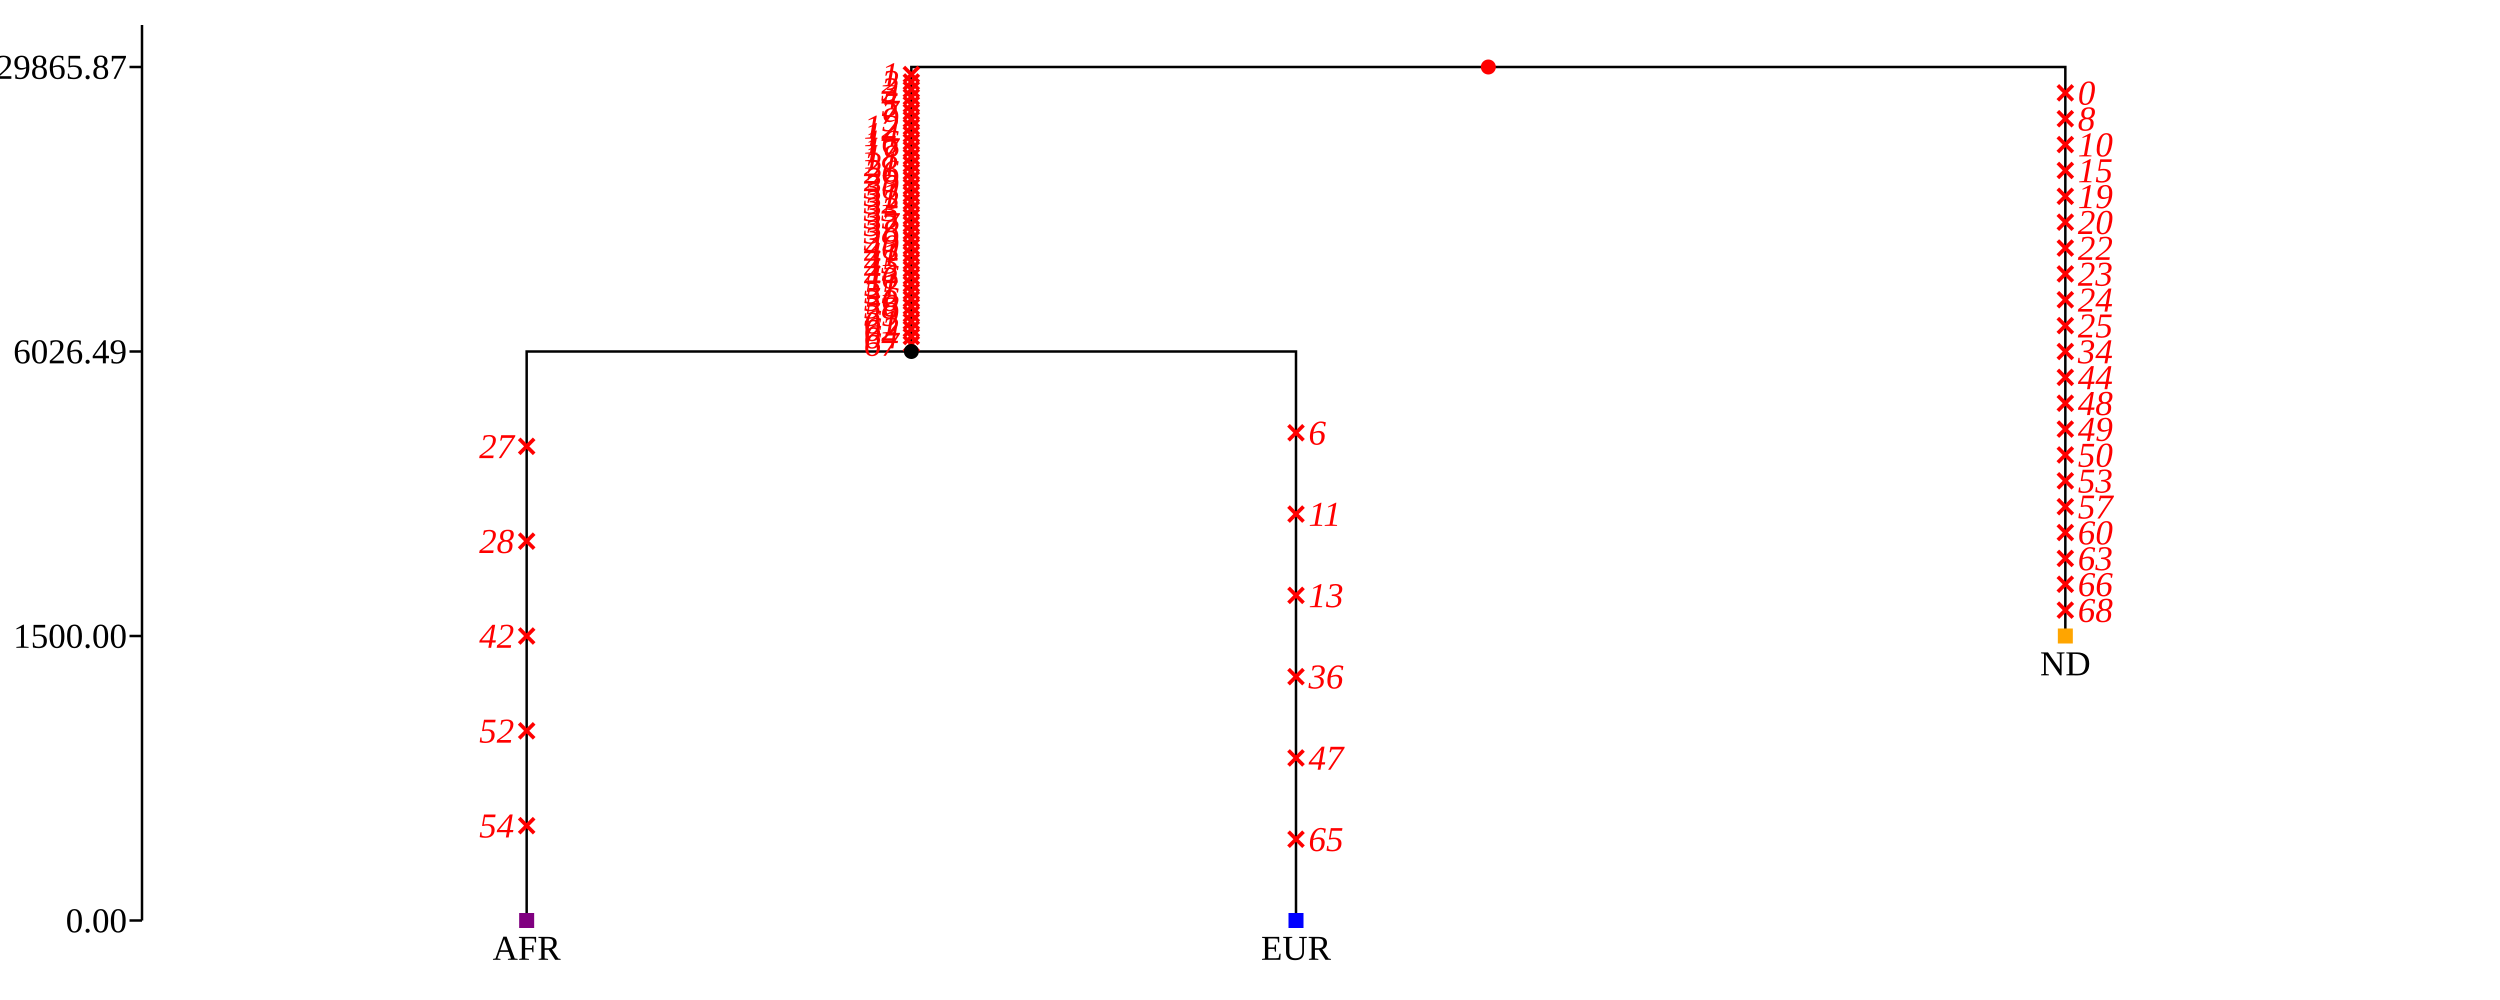
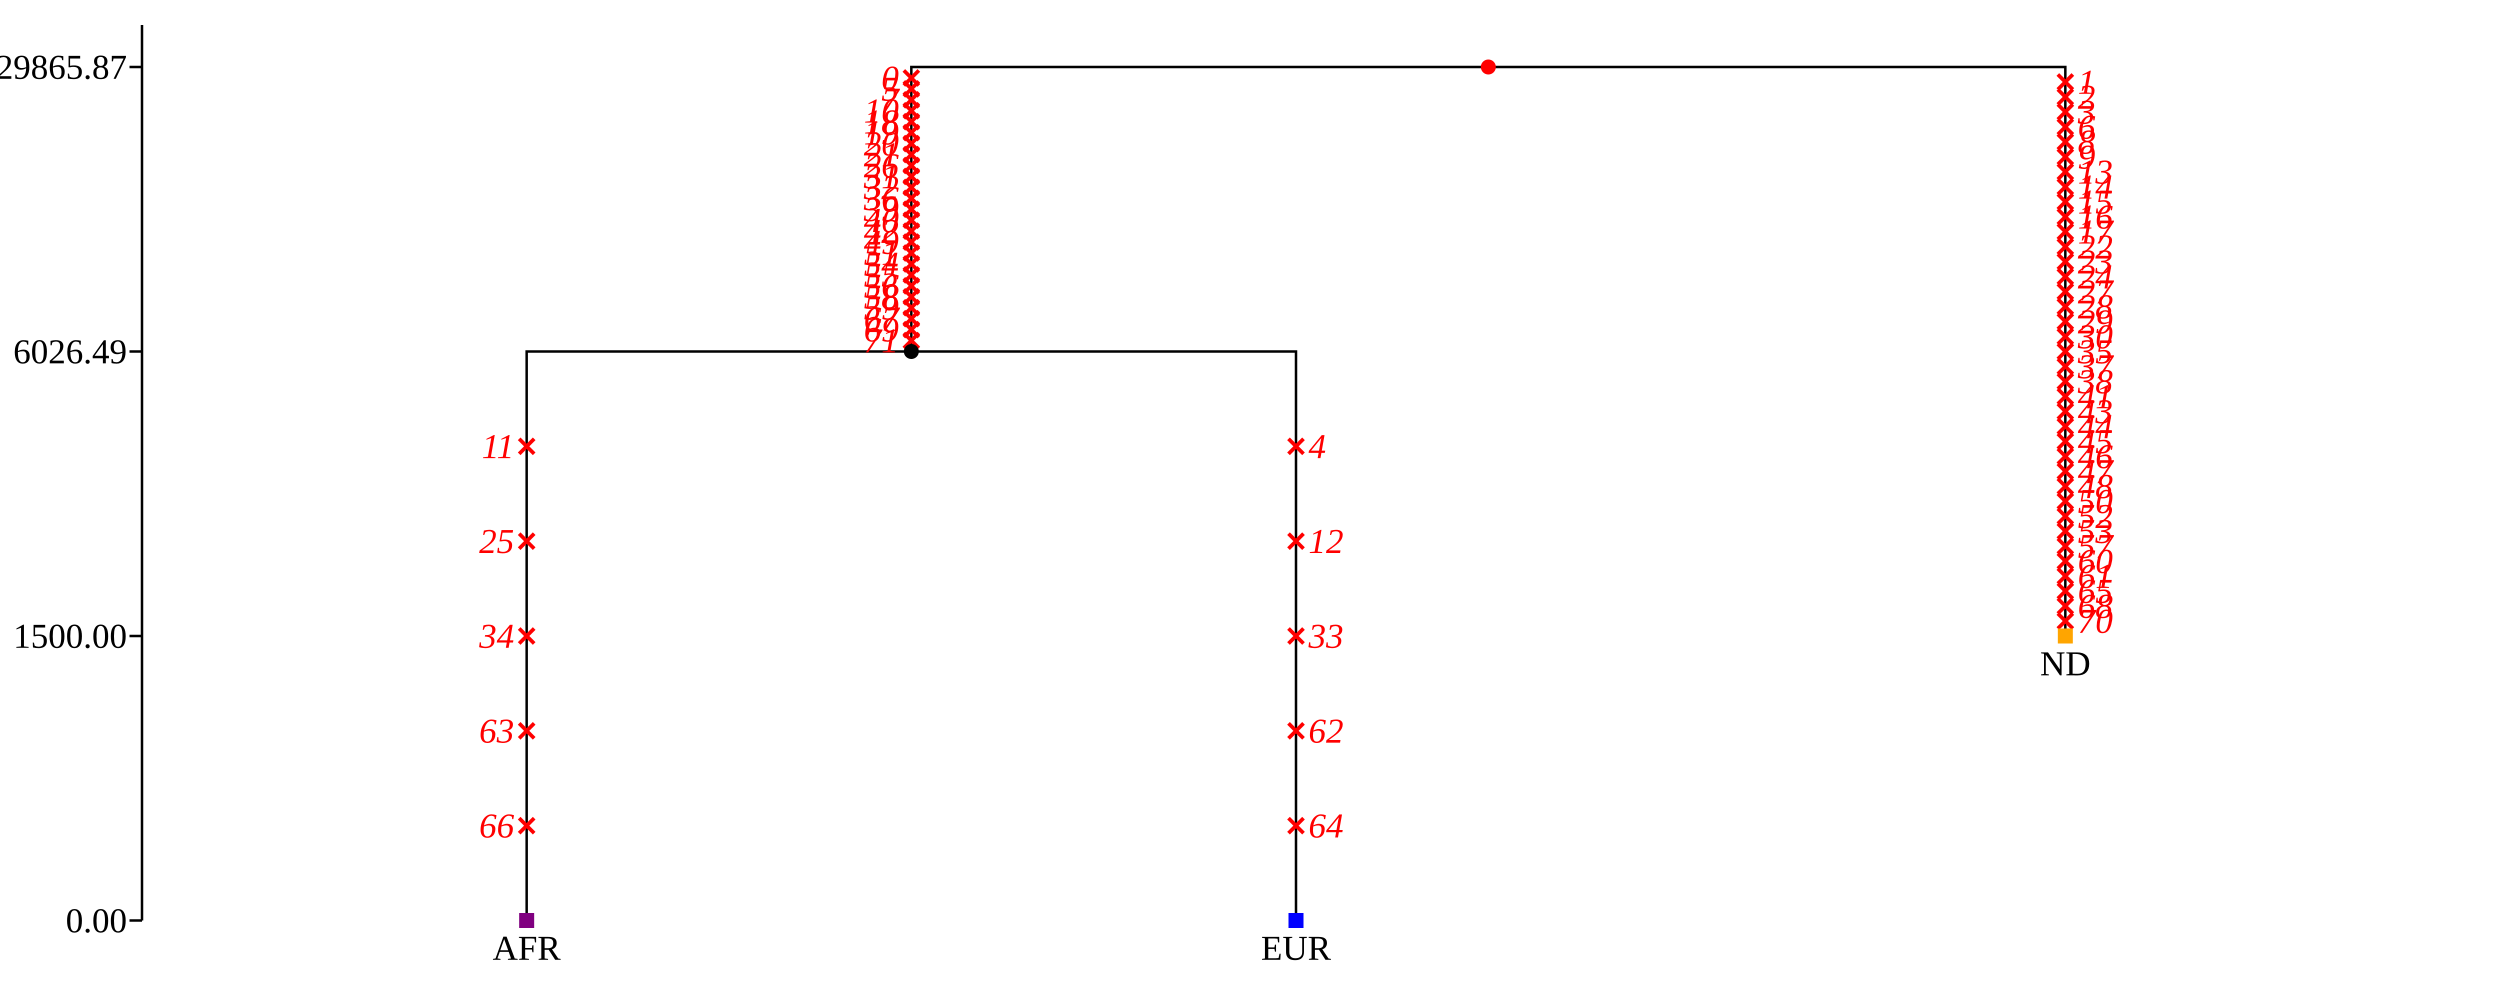
<svg xmlns="http://www.w3.org/2000/svg" baseProfile="full" height="400" version="1.1" width="1000">
  <defs>
    <style type="text/css">.background path {fill: #808080; fill-opacity: 0}.background path:nth-child(odd) {fill-opacity: .1}.axes {font-size: 14px}.x-axis .tick .lab {font-weight: bold; dominant-baseline: hanging}.axes, .tree {font-size: 14px; text-anchor: middle}.axes line, .edge {stroke: black; fill: none}.axes .ax-skip {stroke-dasharray: 4}.y-axis .grid {stroke: #FAFAFA}.node &gt; .sym {fill: black; stroke: none}.site &gt; .sym {stroke: black}.mut text {fill: red; font-style: italic}.mut.extra text {fill: hotpink}.mut line {fill: none; stroke: none}.mut .sym {fill: none; stroke: red}.mut.extra .sym {stroke: hotpink}.node .mut .sym {stroke-width: 1.5px}.tree text, .tree-sequence text {dominant-baseline: central}.plotbox .lab.lft {text-anchor: end}.plotbox .lab.rgt {text-anchor: start}.node.p0 &gt; .sym {fill: red} .node.p1 &gt; .sym {fill: green} .node.p2 &gt; .sym {fill: blue} .node.p3 &gt; .sym {fill: purple} .node.p4 &gt; .sym {fill: black} .node.p5 &gt; .sym {fill: orange}</style>
  </defs>
  <g class="tree t0">
    <g class="axes">
      <g class="y-axis">
        <g class="title" transform="translate(0 189.1)">
          <text class="lab" text-anchor="middle" transform="translate(11) rotate(-90)"> </text>
        </g>
        <line class="ax-line" x1="56.8" x2="56.8" y1="368.2" y2="10" />
        <g class="ticks">
          <g class="tick" transform="translate(56.8 26.8)">
            <line x1="0" x2="-5" y1="0" y2="0" />
            <g transform="translate(-6 0)">
              <text class="lab" text-anchor="end">29865.87</text>
            </g>
          </g>
          <g class="tick" transform="translate(56.8 254.4)">
            <line x1="0" x2="-5" y1="0" y2="0" />
            <g transform="translate(-6 0)">
              <text class="lab" text-anchor="end">1500.00</text>
            </g>
          </g>
          <g class="tick" transform="translate(56.8 140.6)">
            <line x1="0" x2="-5" y1="0" y2="0" />
            <g transform="translate(-6 0)">
              <text class="lab" text-anchor="end">6026.49</text>
            </g>
          </g>
          <g class="tick" transform="translate(56.8 368.2)">
            <line x1="0" x2="-5" y1="0" y2="0" />
            <g transform="translate(-6 0)">
              <text class="lab" text-anchor="end">0.00</text>
            </g>
          </g>
        </g>
      </g>
    </g>
    <g class="plotbox">
      <g class="c2 node n4 p0 root" transform="translate(595.333 26.8)">
-         <g class="a4 i2 leaf m0 m10 m15 m19 m20 m22 m23 m24 m25 m34 m44 m48 m49 m50 m53 m57 m60 m63 m66 m68 m8 node n2 p5 s0 s10 s15 s19 s20 s22 s23 s24 s25 s34 s44 s48 s49 s50 s53 s57 s60 s63 s66 s68 s8 sample" transform="translate(230.8 227.6)">
+         <g class="a4 i2 leaf m1 m13 m14 m15 m16 m17 m2 m22 m23 m24 m27 m28 m29 m3 m30 m35 m37 m38 m41 m43 m44 m45 m46 m47 m48 m50 m52 m53 m57 m6 m60 m61 m65 m68 m70 m8 m9 node n2 p5 s1 s13 s14 s15 s16 s17 s2 s22 s23 s24 s27 s28 s29 s3 s30 s35 s37 s38 s41 s43 s44 s45 s46 s47 s48 s50 s52 s53 s57 s6 s60 s61 s65 s68 s70 s8 s9 sample" transform="translate(230.8 227.6)">
          <path class="edge" d="M 0 0 V -227.6 H -230.8" />
-           <g class="mut m0 s0" transform="translate(0 -217.255)">
-             <line x1="0" x2="0" y1="0" y2="217.255" />
-             <path class="sym" d="M -3,-3 l 6,6 M -3,3 l 6,-6" />
-             <text class="lab rgt" transform="translate(5 0)">0</text>
-           </g>
-           <g class="mut m8 s8" transform="translate(0 -206.909)">
-             <line x1="0" x2="0" y1="0" y2="206.909" />
+           <g class="mut m1 s1" transform="translate(0 -221.611)">
+             <line x1="0" x2="0" y1="0" y2="221.611" />
+             <path class="sym" d="M -3,-3 l 6,6 M -3,3 l 6,-6" />
+             <text class="lab rgt" transform="translate(5 0)">1</text>
+           </g>
+           <g class="mut m2 s2" transform="translate(0 -215.621)">
+             <line x1="0" x2="0" y1="0" y2="215.621" />
+             <path class="sym" d="M -3,-3 l 6,6 M -3,3 l 6,-6" />
+             <text class="lab rgt" transform="translate(5 0)">2</text>
+           </g>
+           <g class="mut m3 s3" transform="translate(0 -209.632)">
+             <line x1="0" x2="0" y1="0" y2="209.632" />
+             <path class="sym" d="M -3,-3 l 6,6 M -3,3 l 6,-6" />
+             <text class="lab rgt" transform="translate(5 0)">3</text>
+           </g>
+           <g class="mut m6 s6" transform="translate(0 -203.642)">
+             <line x1="0" x2="0" y1="0" y2="203.642" />
+             <path class="sym" d="M -3,-3 l 6,6 M -3,3 l 6,-6" />
+             <text class="lab rgt" transform="translate(5 0)">6</text>
+           </g>
+           <g class="mut m8 s8" transform="translate(0 -197.653)">
+             <line x1="0" x2="0" y1="0" y2="197.653" />
            <path class="sym" d="M -3,-3 l 6,6 M -3,3 l 6,-6" />
            <text class="lab rgt" transform="translate(5 0)">8</text>
          </g>
-           <g class="mut m10 s10" transform="translate(0 -196.564)">
-             <line x1="0" x2="0" y1="0" y2="196.564" />
-             <path class="sym" d="M -3,-3 l 6,6 M -3,3 l 6,-6" />
-             <text class="lab rgt" transform="translate(5 0)">10</text>
-           </g>
-           <g class="mut m15 s15" transform="translate(0 -186.218)">
-             <line x1="0" x2="0" y1="0" y2="186.218" />
+           <g class="mut m9 s9" transform="translate(0 -191.663)">
+             <line x1="0" x2="0" y1="0" y2="191.663" />
+             <path class="sym" d="M -3,-3 l 6,6 M -3,3 l 6,-6" />
+             <text class="lab rgt" transform="translate(5 0)">9</text>
+           </g>
+           <g class="mut m13 s13" transform="translate(0 -185.674)">
+             <line x1="0" x2="0" y1="0" y2="185.674" />
+             <path class="sym" d="M -3,-3 l 6,6 M -3,3 l 6,-6" />
+             <text class="lab rgt" transform="translate(5 0)">13</text>
+           </g>
+           <g class="mut m14 s14" transform="translate(0 -179.684)">
+             <line x1="0" x2="0" y1="0" y2="179.684" />
+             <path class="sym" d="M -3,-3 l 6,6 M -3,3 l 6,-6" />
+             <text class="lab rgt" transform="translate(5 0)">14</text>
+           </g>
+           <g class="mut m15 s15" transform="translate(0 -173.695)">
+             <line x1="0" x2="0" y1="0" y2="173.695" />
            <path class="sym" d="M -3,-3 l 6,6 M -3,3 l 6,-6" />
            <text class="lab rgt" transform="translate(5 0)">15</text>
          </g>
-           <g class="mut m19 s19" transform="translate(0 -175.873)">
-             <line x1="0" x2="0" y1="0" y2="175.873" />
-             <path class="sym" d="M -3,-3 l 6,6 M -3,3 l 6,-6" />
-             <text class="lab rgt" transform="translate(5 0)">19</text>
-           </g>
-           <g class="mut m20 s20" transform="translate(0 -165.527)">
-             <line x1="0" x2="0" y1="0" y2="165.527" />
-             <path class="sym" d="M -3,-3 l 6,6 M -3,3 l 6,-6" />
-             <text class="lab rgt" transform="translate(5 0)">20</text>
-           </g>
-           <g class="mut m22 s22" transform="translate(0 -155.182)">
-             <line x1="0" x2="0" y1="0" y2="155.182" />
+           <g class="mut m16 s16" transform="translate(0 -167.705)">
+             <line x1="0" x2="0" y1="0" y2="167.705" />
+             <path class="sym" d="M -3,-3 l 6,6 M -3,3 l 6,-6" />
+             <text class="lab rgt" transform="translate(5 0)">16</text>
+           </g>
+           <g class="mut m17 s17" transform="translate(0 -161.716)">
+             <line x1="0" x2="0" y1="0" y2="161.716" />
+             <path class="sym" d="M -3,-3 l 6,6 M -3,3 l 6,-6" />
+             <text class="lab rgt" transform="translate(5 0)">17</text>
+           </g>
+           <g class="mut m22 s22" transform="translate(0 -155.726)">
+             <line x1="0" x2="0" y1="0" y2="155.726" />
            <path class="sym" d="M -3,-3 l 6,6 M -3,3 l 6,-6" />
            <text class="lab rgt" transform="translate(5 0)">22</text>
          </g>
-           <g class="mut m23 s23" transform="translate(0 -144.836)">
-             <line x1="0" x2="0" y1="0" y2="144.836" />
+           <g class="mut m23 s23" transform="translate(0 -149.737)">
+             <line x1="0" x2="0" y1="0" y2="149.737" />
            <path class="sym" d="M -3,-3 l 6,6 M -3,3 l 6,-6" />
            <text class="lab rgt" transform="translate(5 0)">23</text>
          </g>
-           <g class="mut m24 s24" transform="translate(0 -134.491)">
-             <line x1="0" x2="0" y1="0" y2="134.491" />
+           <g class="mut m24 s24" transform="translate(0 -143.747)">
+             <line x1="0" x2="0" y1="0" y2="143.747" />
            <path class="sym" d="M -3,-3 l 6,6 M -3,3 l 6,-6" />
            <text class="lab rgt" transform="translate(5 0)">24</text>
          </g>
-           <g class="mut m25 s25" transform="translate(0 -124.145)">
-             <line x1="0" x2="0" y1="0" y2="124.145" />
-             <path class="sym" d="M -3,-3 l 6,6 M -3,3 l 6,-6" />
-             <text class="lab rgt" transform="translate(5 0)">25</text>
-           </g>
-           <g class="mut m34 s34" transform="translate(0 -113.8)">
+           <g class="mut m27 s27" transform="translate(0 -137.758)">
+             <line x1="0" x2="0" y1="0" y2="137.758" />
+             <path class="sym" d="M -3,-3 l 6,6 M -3,3 l 6,-6" />
+             <text class="lab rgt" transform="translate(5 0)">27</text>
+           </g>
+           <g class="mut m28 s28" transform="translate(0 -131.768)">
+             <line x1="0" x2="0" y1="0" y2="131.768" />
+             <path class="sym" d="M -3,-3 l 6,6 M -3,3 l 6,-6" />
+             <text class="lab rgt" transform="translate(5 0)">28</text>
+           </g>
+           <g class="mut m29 s29" transform="translate(0 -125.779)">
+             <line x1="0" x2="0" y1="0" y2="125.779" />
+             <path class="sym" d="M -3,-3 l 6,6 M -3,3 l 6,-6" />
+             <text class="lab rgt" transform="translate(5 0)">29</text>
+           </g>
+           <g class="mut m30 s30" transform="translate(0 -119.789)">
+             <line x1="0" x2="0" y1="0" y2="119.789" />
+             <path class="sym" d="M -3,-3 l 6,6 M -3,3 l 6,-6" />
+             <text class="lab rgt" transform="translate(5 0)">30</text>
+           </g>
+           <g class="mut m35 s35" transform="translate(0 -113.8)">
            <line x1="0" x2="0" y1="0" y2="113.8" />
            <path class="sym" d="M -3,-3 l 6,6 M -3,3 l 6,-6" />
-             <text class="lab rgt" transform="translate(5 0)">34</text>
-           </g>
-           <g class="mut m44 s44" transform="translate(0 -103.455)">
-             <line x1="0" x2="0" y1="0" y2="103.455" />
+             <text class="lab rgt" transform="translate(5 0)">35</text>
+           </g>
+           <g class="mut m37 s37" transform="translate(0 -107.811)">
+             <line x1="0" x2="0" y1="0" y2="107.811" />
+             <path class="sym" d="M -3,-3 l 6,6 M -3,3 l 6,-6" />
+             <text class="lab rgt" transform="translate(5 0)">37</text>
+           </g>
+           <g class="mut m38 s38" transform="translate(0 -101.821)">
+             <line x1="0" x2="0" y1="0" y2="101.821" />
+             <path class="sym" d="M -3,-3 l 6,6 M -3,3 l 6,-6" />
+             <text class="lab rgt" transform="translate(5 0)">38</text>
+           </g>
+           <g class="mut m41 s41" transform="translate(0 -95.8316)">
+             <line x1="0" x2="0" y1="0" y2="95.832" />
+             <path class="sym" d="M -3,-3 l 6,6 M -3,3 l 6,-6" />
+             <text class="lab rgt" transform="translate(5 0)">41</text>
+           </g>
+           <g class="mut m43 s43" transform="translate(0 -89.8421)">
+             <line x1="0" x2="0" y1="0" y2="89.842" />
+             <path class="sym" d="M -3,-3 l 6,6 M -3,3 l 6,-6" />
+             <text class="lab rgt" transform="translate(5 0)">43</text>
+           </g>
+           <g class="mut m44 s44" transform="translate(0 -83.8526)">
+             <line x1="0" x2="0" y1="0" y2="83.853" />
            <path class="sym" d="M -3,-3 l 6,6 M -3,3 l 6,-6" />
            <text class="lab rgt" transform="translate(5 0)">44</text>
          </g>
-           <g class="mut m48 s48" transform="translate(0 -93.1091)">
-             <line x1="0" x2="0" y1="0" y2="93.109" />
+           <g class="mut m45 s45" transform="translate(0 -77.8632)">
+             <line x1="0" x2="0" y1="0" y2="77.863" />
+             <path class="sym" d="M -3,-3 l 6,6 M -3,3 l 6,-6" />
+             <text class="lab rgt" transform="translate(5 0)">45</text>
+           </g>
+           <g class="mut m46 s46" transform="translate(0 -71.8737)">
+             <line x1="0" x2="0" y1="0" y2="71.874" />
+             <path class="sym" d="M -3,-3 l 6,6 M -3,3 l 6,-6" />
+             <text class="lab rgt" transform="translate(5 0)">46</text>
+           </g>
+           <g class="mut m47 s47" transform="translate(0 -65.8842)">
+             <line x1="0" x2="0" y1="0" y2="65.884" />
+             <path class="sym" d="M -3,-3 l 6,6 M -3,3 l 6,-6" />
+             <text class="lab rgt" transform="translate(5 0)">47</text>
+           </g>
+           <g class="mut m48 s48" transform="translate(0 -59.8947)">
+             <line x1="0" x2="0" y1="0" y2="59.895" />
            <path class="sym" d="M -3,-3 l 6,6 M -3,3 l 6,-6" />
            <text class="lab rgt" transform="translate(5 0)">48</text>
          </g>
-           <g class="mut m49 s49" transform="translate(0 -82.7636)">
-             <line x1="0" x2="0" y1="0" y2="82.764" />
-             <path class="sym" d="M -3,-3 l 6,6 M -3,3 l 6,-6" />
-             <text class="lab rgt" transform="translate(5 0)">49</text>
-           </g>
-           <g class="mut m50 s50" transform="translate(0 -72.4182)">
-             <line x1="0" x2="0" y1="0" y2="72.418" />
+           <g class="mut m50 s50" transform="translate(0 -53.9053)">
+             <line x1="0" x2="0" y1="0" y2="53.905" />
            <path class="sym" d="M -3,-3 l 6,6 M -3,3 l 6,-6" />
            <text class="lab rgt" transform="translate(5 0)">50</text>
          </g>
-           <g class="mut m53 s53" transform="translate(0 -62.0727)">
-             <line x1="0" x2="0" y1="0" y2="62.073" />
+           <g class="mut m52 s52" transform="translate(0 -47.9158)">
+             <line x1="0" x2="0" y1="0" y2="47.916" />
+             <path class="sym" d="M -3,-3 l 6,6 M -3,3 l 6,-6" />
+             <text class="lab rgt" transform="translate(5 0)">52</text>
+           </g>
+           <g class="mut m53 s53" transform="translate(0 -41.9263)">
+             <line x1="0" x2="0" y1="0" y2="41.926" />
            <path class="sym" d="M -3,-3 l 6,6 M -3,3 l 6,-6" />
            <text class="lab rgt" transform="translate(5 0)">53</text>
          </g>
-           <g class="mut m57 s57" transform="translate(0 -51.7273)">
-             <line x1="0" x2="0" y1="0" y2="51.727" />
+           <g class="mut m57 s57" transform="translate(0 -35.9368)">
+             <line x1="0" x2="0" y1="0" y2="35.937" />
            <path class="sym" d="M -3,-3 l 6,6 M -3,3 l 6,-6" />
            <text class="lab rgt" transform="translate(5 0)">57</text>
          </g>
-           <g class="mut m60 s60" transform="translate(0 -41.3818)">
-             <line x1="0" x2="0" y1="0" y2="41.382" />
+           <g class="mut m60 s60" transform="translate(0 -29.9474)">
+             <line x1="0" x2="0" y1="0" y2="29.947" />
            <path class="sym" d="M -3,-3 l 6,6 M -3,3 l 6,-6" />
            <text class="lab rgt" transform="translate(5 0)">60</text>
          </g>
-           <g class="mut m63 s63" transform="translate(0 -31.0364)">
-             <line x1="0" x2="0" y1="0" y2="31.036" />
-             <path class="sym" d="M -3,-3 l 6,6 M -3,3 l 6,-6" />
-             <text class="lab rgt" transform="translate(5 0)">63</text>
-           </g>
-           <g class="mut m66 s66" transform="translate(0 -20.6909)">
-             <line x1="0" x2="0" y1="0" y2="20.691" />
-             <path class="sym" d="M -3,-3 l 6,6 M -3,3 l 6,-6" />
-             <text class="lab rgt" transform="translate(5 0)">66</text>
-           </g>
-           <g class="mut m68 s68" transform="translate(0 -10.3455)">
-             <line x1="0" x2="0" y1="0" y2="10.345" />
+           <g class="mut m61 s61" transform="translate(0 -23.9579)">
+             <line x1="0" x2="0" y1="0" y2="23.958" />
+             <path class="sym" d="M -3,-3 l 6,6 M -3,3 l 6,-6" />
+             <text class="lab rgt" transform="translate(5 0)">61</text>
+           </g>
+           <g class="mut m65 s65" transform="translate(0 -17.9684)">
+             <line x1="0" x2="0" y1="0" y2="17.968" />
+             <path class="sym" d="M -3,-3 l 6,6 M -3,3 l 6,-6" />
+             <text class="lab rgt" transform="translate(5 0)">65</text>
+           </g>
+           <g class="mut m68 s68" transform="translate(0 -11.9789)">
+             <line x1="0" x2="0" y1="0" y2="11.979" />
            <path class="sym" d="M -3,-3 l 6,6 M -3,3 l 6,-6" />
            <text class="lab rgt" transform="translate(5 0)">68</text>
+           </g>
+           <g class="mut m70 s70" transform="translate(0 -5.98947)">
+             <line x1="0" x2="0" y1="0" y2="5.989" />
+             <path class="sym" d="M -3,-3 l 6,6 M -3,3 l 6,-6" />
+             <text class="lab rgt" transform="translate(5 0)">70</text>
          </g>
          <rect class="sym" height="6" width="6" x="-3" y="-3" />
          <text class="lab" transform="translate(0 11)">ND</text>
        </g>
-         <g class="a4 c2 m1 m12 m14 m16 m17 m18 m2 m21 m26 m29 m3 m30 m31 m32 m33 m35 m37 m38 m39 m4 m40 m41 m43 m45 m46 m5 m51 m55 m56 m58 m59 m61 m62 m64 m67 m7 m9 node n3 p4 s1 s12 s14 s16 s17 s18 s2 s21 s26 s29 s3 s30 s31 s32 s33 s35 s37 s38 s39 s4 s40 s41 s43 s45 s46 s5 s51 s55 s56 s58 s59 s61 s62 s64 s67 s7 s9" transform="translate(-230.8 113.8)">
-           <g class="a3 i0 leaf m27 m28 m42 m52 m54 node n0 p3 s27 s28 s42 s52 s54 sample" transform="translate(-153.867 227.6)">
+         <g class="a4 c2 m0 m10 m18 m19 m20 m21 m26 m31 m32 m36 m39 m40 m42 m49 m5 m51 m54 m55 m56 m58 m59 m67 m69 m7 m71 node n3 p4 s0 s10 s18 s19 s20 s21 s26 s31 s32 s36 s39 s40 s42 s49 s5 s51 s54 s55 s56 s58 s59 s67 s69 s7 s71" transform="translate(-230.8 113.8)">
+           <g class="a3 i0 leaf m11 m25 m34 m63 m66 node n0 p3 s11 s25 s34 s63 s66 sample" transform="translate(-153.867 227.6)">
            <path class="edge" d="M 0 0 V -227.6 H 153.867" />
-             <g class="mut m27 s27" transform="translate(0 -189.667)">
+             <g class="mut m11 s11" transform="translate(0 -189.667)">
              <line x1="0" x2="0" y1="0" y2="189.667" />
              <path class="sym" d="M -3,-3 l 6,6 M -3,3 l 6,-6" />
-               <text class="lab lft" transform="translate(-5 0)">27</text>
-             </g>
-             <g class="mut m28 s28" transform="translate(0 -151.733)">
+               <text class="lab lft" transform="translate(-5 0)">11</text>
+             </g>
+             <g class="mut m25 s25" transform="translate(0 -151.733)">
              <line x1="0" x2="0" y1="0" y2="151.733" />
              <path class="sym" d="M -3,-3 l 6,6 M -3,3 l 6,-6" />
-               <text class="lab lft" transform="translate(-5 0)">28</text>
-             </g>
-             <g class="mut m42 s42" transform="translate(0 -113.8)">
+               <text class="lab lft" transform="translate(-5 0)">25</text>
+             </g>
+             <g class="mut m34 s34" transform="translate(0 -113.8)">
              <line x1="0" x2="0" y1="0" y2="113.8" />
              <path class="sym" d="M -3,-3 l 6,6 M -3,3 l 6,-6" />
-               <text class="lab lft" transform="translate(-5 0)">42</text>
-             </g>
-             <g class="mut m52 s52" transform="translate(0 -75.8667)">
+               <text class="lab lft" transform="translate(-5 0)">34</text>
+             </g>
+             <g class="mut m63 s63" transform="translate(0 -75.8667)">
              <line x1="0" x2="0" y1="0" y2="75.867" />
              <path class="sym" d="M -3,-3 l 6,6 M -3,3 l 6,-6" />
-               <text class="lab lft" transform="translate(-5 0)">52</text>
-             </g>
-             <g class="mut m54 s54" transform="translate(0 -37.9333)">
+               <text class="lab lft" transform="translate(-5 0)">63</text>
+             </g>
+             <g class="mut m66 s66" transform="translate(0 -37.9333)">
              <line x1="0" x2="0" y1="0" y2="37.933" />
              <path class="sym" d="M -3,-3 l 6,6 M -3,3 l 6,-6" />
-               <text class="lab lft" transform="translate(-5 0)">54</text>
+               <text class="lab lft" transform="translate(-5 0)">66</text>
            </g>
            <rect class="sym" height="6" width="6" x="-3" y="-3" />
            <text class="lab" transform="translate(0 11)">AFR</text>
          </g>
-           <g class="a3 i1 leaf m11 m13 m36 m47 m6 m65 node n1 p2 s11 s13 s36 s47 s6 s65 sample" transform="translate(153.867 227.6)">
+           <g class="a3 i1 leaf m12 m33 m4 m62 m64 node n1 p2 s12 s33 s4 s62 s64 sample" transform="translate(153.867 227.6)">
            <path class="edge" d="M 0 0 V -227.6 H -153.867" />
-             <g class="mut m6 s6" transform="translate(0 -195.086)">
-               <line x1="0" x2="0" y1="0" y2="195.086" />
-               <path class="sym" d="M -3,-3 l 6,6 M -3,3 l 6,-6" />
-               <text class="lab rgt" transform="translate(5 0)">6</text>
-             </g>
-             <g class="mut m11 s11" transform="translate(0 -162.571)">
-               <line x1="0" x2="0" y1="0" y2="162.571" />
-               <path class="sym" d="M -3,-3 l 6,6 M -3,3 l 6,-6" />
-               <text class="lab rgt" transform="translate(5 0)">11</text>
-             </g>
-             <g class="mut m13 s13" transform="translate(0 -130.057)">
-               <line x1="0" x2="0" y1="0" y2="130.057" />
-               <path class="sym" d="M -3,-3 l 6,6 M -3,3 l 6,-6" />
-               <text class="lab rgt" transform="translate(5 0)">13</text>
-             </g>
-             <g class="mut m36 s36" transform="translate(0 -97.5429)">
-               <line x1="0" x2="0" y1="0" y2="97.543" />
-               <path class="sym" d="M -3,-3 l 6,6 M -3,3 l 6,-6" />
-               <text class="lab rgt" transform="translate(5 0)">36</text>
-             </g>
-             <g class="mut m47 s47" transform="translate(0 -65.0286)">
-               <line x1="0" x2="0" y1="0" y2="65.029" />
-               <path class="sym" d="M -3,-3 l 6,6 M -3,3 l 6,-6" />
-               <text class="lab rgt" transform="translate(5 0)">47</text>
-             </g>
-             <g class="mut m65 s65" transform="translate(0 -32.5143)">
-               <line x1="0" x2="0" y1="0" y2="32.514" />
-               <path class="sym" d="M -3,-3 l 6,6 M -3,3 l 6,-6" />
-               <text class="lab rgt" transform="translate(5 0)">65</text>
+             <g class="mut m4 s4" transform="translate(0 -189.667)">
+               <line x1="0" x2="0" y1="0" y2="189.667" />
+               <path class="sym" d="M -3,-3 l 6,6 M -3,3 l 6,-6" />
+               <text class="lab rgt" transform="translate(5 0)">4</text>
+             </g>
+             <g class="mut m12 s12" transform="translate(0 -151.733)">
+               <line x1="0" x2="0" y1="0" y2="151.733" />
+               <path class="sym" d="M -3,-3 l 6,6 M -3,3 l 6,-6" />
+               <text class="lab rgt" transform="translate(5 0)">12</text>
+             </g>
+             <g class="mut m33 s33" transform="translate(0 -113.8)">
+               <line x1="0" x2="0" y1="0" y2="113.8" />
+               <path class="sym" d="M -3,-3 l 6,6 M -3,3 l 6,-6" />
+               <text class="lab rgt" transform="translate(5 0)">33</text>
+             </g>
+             <g class="mut m62 s62" transform="translate(0 -75.8667)">
+               <line x1="0" x2="0" y1="0" y2="75.867" />
+               <path class="sym" d="M -3,-3 l 6,6 M -3,3 l 6,-6" />
+               <text class="lab rgt" transform="translate(5 0)">62</text>
+             </g>
+             <g class="mut m64 s64" transform="translate(0 -37.9333)">
+               <line x1="0" x2="0" y1="0" y2="37.933" />
+               <path class="sym" d="M -3,-3 l 6,6 M -3,3 l 6,-6" />
+               <text class="lab rgt" transform="translate(5 0)">64</text>
            </g>
            <rect class="sym" height="6" width="6" x="-3" y="-3" />
            <text class="lab" transform="translate(0 11)">EUR</text>
          </g>
          <path class="edge" d="M 0 0 V -113.8 H 230.8" />
-           <g class="mut m1 s1" transform="translate(0 -110.805)">
-             <line x1="0" x2="0" y1="0" y2="110.805" />
-             <path class="sym" d="M -3,-3 l 6,6 M -3,3 l 6,-6" />
-             <text class="lab lft" transform="translate(-5 0)">1</text>
-           </g>
-           <g class="mut m2 s2" transform="translate(0 -107.811)">
-             <line x1="0" x2="0" y1="0" y2="107.811" />
-             <path class="sym" d="M -3,-3 l 6,6 M -3,3 l 6,-6" />
-             <text class="lab lft" transform="translate(-5 0)">2</text>
-           </g>
-           <g class="mut m3 s3" transform="translate(0 -104.816)">
-             <line x1="0" x2="0" y1="0" y2="104.816" />
-             <path class="sym" d="M -3,-3 l 6,6 M -3,3 l 6,-6" />
-             <text class="lab lft" transform="translate(-5 0)">3</text>
-           </g>
-           <g class="mut m4 s4" transform="translate(0 -101.821)">
-             <line x1="0" x2="0" y1="0" y2="101.821" />
-             <path class="sym" d="M -3,-3 l 6,6 M -3,3 l 6,-6" />
-             <text class="lab lft" transform="translate(-5 0)">4</text>
-           </g>
-           <g class="mut m5 s5" transform="translate(0 -98.8263)">
-             <line x1="0" x2="0" y1="0" y2="98.826" />
+           <g class="mut m0 s0" transform="translate(0 -109.423)">
+             <line x1="0" x2="0" y1="0" y2="109.423" />
+             <path class="sym" d="M -3,-3 l 6,6 M -3,3 l 6,-6" />
+             <text class="lab lft" transform="translate(-5 0)">0</text>
+           </g>
+           <g class="mut m5 s5" transform="translate(0 -105.046)">
+             <line x1="0" x2="0" y1="0" y2="105.046" />
            <path class="sym" d="M -3,-3 l 6,6 M -3,3 l 6,-6" />
            <text class="lab lft" transform="translate(-5 0)">5</text>
          </g>
-           <g class="mut m7 s7" transform="translate(0 -95.8316)">
-             <line x1="0" x2="0" y1="0" y2="95.832" />
+           <g class="mut m7 s7" transform="translate(0 -100.669)">
+             <line x1="0" x2="0" y1="0" y2="100.669" />
            <path class="sym" d="M -3,-3 l 6,6 M -3,3 l 6,-6" />
            <text class="lab lft" transform="translate(-5 0)">7</text>
          </g>
-           <g class="mut m9 s9" transform="translate(0 -92.8368)">
-             <line x1="0" x2="0" y1="0" y2="92.837" />
-             <path class="sym" d="M -3,-3 l 6,6 M -3,3 l 6,-6" />
-             <text class="lab lft" transform="translate(-5 0)">9</text>
-           </g>
-           <g class="mut m12 s12" transform="translate(0 -89.8421)">
-             <line x1="0" x2="0" y1="0" y2="89.842" />
-             <path class="sym" d="M -3,-3 l 6,6 M -3,3 l 6,-6" />
-             <text class="lab lft" transform="translate(-5 0)">12</text>
-           </g>
-           <g class="mut m14 s14" transform="translate(0 -86.8474)">
-             <line x1="0" x2="0" y1="0" y2="86.847" />
-             <path class="sym" d="M -3,-3 l 6,6 M -3,3 l 6,-6" />
-             <text class="lab lft" transform="translate(-5 0)">14</text>
-           </g>
-           <g class="mut m16 s16" transform="translate(0 -83.8526)">
-             <line x1="0" x2="0" y1="0" y2="83.853" />
-             <path class="sym" d="M -3,-3 l 6,6 M -3,3 l 6,-6" />
-             <text class="lab lft" transform="translate(-5 0)">16</text>
-           </g>
-           <g class="mut m17 s17" transform="translate(0 -80.8579)">
-             <line x1="0" x2="0" y1="0" y2="80.858" />
-             <path class="sym" d="M -3,-3 l 6,6 M -3,3 l 6,-6" />
-             <text class="lab lft" transform="translate(-5 0)">17</text>
-           </g>
-           <g class="mut m18 s18" transform="translate(0 -77.8632)">
-             <line x1="0" x2="0" y1="0" y2="77.863" />
+           <g class="mut m10 s10" transform="translate(0 -96.2923)">
+             <line x1="0" x2="0" y1="0" y2="96.292" />
+             <path class="sym" d="M -3,-3 l 6,6 M -3,3 l 6,-6" />
+             <text class="lab lft" transform="translate(-5 0)">10</text>
+           </g>
+           <g class="mut m18 s18" transform="translate(0 -91.9154)">
+             <line x1="0" x2="0" y1="0" y2="91.915" />
            <path class="sym" d="M -3,-3 l 6,6 M -3,3 l 6,-6" />
            <text class="lab lft" transform="translate(-5 0)">18</text>
          </g>
-           <g class="mut m21 s21" transform="translate(0 -74.8684)">
-             <line x1="0" x2="0" y1="0" y2="74.868" />
+           <g class="mut m19 s19" transform="translate(0 -87.5385)">
+             <line x1="0" x2="0" y1="0" y2="87.538" />
+             <path class="sym" d="M -3,-3 l 6,6 M -3,3 l 6,-6" />
+             <text class="lab lft" transform="translate(-5 0)">19</text>
+           </g>
+           <g class="mut m20 s20" transform="translate(0 -83.1615)">
+             <line x1="0" x2="0" y1="0" y2="83.162" />
+             <path class="sym" d="M -3,-3 l 6,6 M -3,3 l 6,-6" />
+             <text class="lab lft" transform="translate(-5 0)">20</text>
+           </g>
+           <g class="mut m21 s21" transform="translate(0 -78.7846)">
+             <line x1="0" x2="0" y1="0" y2="78.785" />
            <path class="sym" d="M -3,-3 l 6,6 M -3,3 l 6,-6" />
            <text class="lab lft" transform="translate(-5 0)">21</text>
          </g>
-           <g class="mut m26 s26" transform="translate(0 -71.8737)">
-             <line x1="0" x2="0" y1="0" y2="71.874" />
+           <g class="mut m26 s26" transform="translate(0 -74.4077)">
+             <line x1="0" x2="0" y1="0" y2="74.408" />
            <path class="sym" d="M -3,-3 l 6,6 M -3,3 l 6,-6" />
            <text class="lab lft" transform="translate(-5 0)">26</text>
          </g>
-           <g class="mut m29 s29" transform="translate(0 -68.8789)">
-             <line x1="0" x2="0" y1="0" y2="68.879" />
-             <path class="sym" d="M -3,-3 l 6,6 M -3,3 l 6,-6" />
-             <text class="lab lft" transform="translate(-5 0)">29</text>
-           </g>
-           <g class="mut m30 s30" transform="translate(0 -65.8842)">
-             <line x1="0" x2="0" y1="0" y2="65.884" />
-             <path class="sym" d="M -3,-3 l 6,6 M -3,3 l 6,-6" />
-             <text class="lab lft" transform="translate(-5 0)">30</text>
-           </g>
-           <g class="mut m31 s31" transform="translate(0 -62.8895)">
-             <line x1="0" x2="0" y1="0" y2="62.889" />
+           <g class="mut m31 s31" transform="translate(0 -70.0308)">
+             <line x1="0" x2="0" y1="0" y2="70.031" />
            <path class="sym" d="M -3,-3 l 6,6 M -3,3 l 6,-6" />
            <text class="lab lft" transform="translate(-5 0)">31</text>
          </g>
-           <g class="mut m32 s32" transform="translate(0 -59.8947)">
-             <line x1="0" x2="0" y1="0" y2="59.895" />
+           <g class="mut m32 s32" transform="translate(0 -65.6538)">
+             <line x1="0" x2="0" y1="0" y2="65.654" />
            <path class="sym" d="M -3,-3 l 6,6 M -3,3 l 6,-6" />
            <text class="lab lft" transform="translate(-5 0)">32</text>
          </g>
-           <g class="mut m33 s33" transform="translate(0 -56.9)">
+           <g class="mut m36 s36" transform="translate(0 -61.2769)">
+             <line x1="0" x2="0" y1="0" y2="61.277" />
+             <path class="sym" d="M -3,-3 l 6,6 M -3,3 l 6,-6" />
+             <text class="lab lft" transform="translate(-5 0)">36</text>
+           </g>
+           <g class="mut m39 s39" transform="translate(0 -56.9)">
            <line x1="0" x2="0" y1="0" y2="56.9" />
            <path class="sym" d="M -3,-3 l 6,6 M -3,3 l 6,-6" />
-             <text class="lab lft" transform="translate(-5 0)">33</text>
-           </g>
-           <g class="mut m35 s35" transform="translate(0 -53.9053)">
-             <line x1="0" x2="0" y1="0" y2="53.905" />
-             <path class="sym" d="M -3,-3 l 6,6 M -3,3 l 6,-6" />
-             <text class="lab lft" transform="translate(-5 0)">35</text>
-           </g>
-           <g class="mut m37 s37" transform="translate(0 -50.9105)">
-             <line x1="0" x2="0" y1="0" y2="50.91" />
-             <path class="sym" d="M -3,-3 l 6,6 M -3,3 l 6,-6" />
-             <text class="lab lft" transform="translate(-5 0)">37</text>
-           </g>
-           <g class="mut m38 s38" transform="translate(0 -47.9158)">
-             <line x1="0" x2="0" y1="0" y2="47.916" />
-             <path class="sym" d="M -3,-3 l 6,6 M -3,3 l 6,-6" />
-             <text class="lab lft" transform="translate(-5 0)">38</text>
-           </g>
-           <g class="mut m39 s39" transform="translate(0 -44.9211)">
-             <line x1="0" x2="0" y1="0" y2="44.921" />
-             <path class="sym" d="M -3,-3 l 6,6 M -3,3 l 6,-6" />
            <text class="lab lft" transform="translate(-5 0)">39</text>
          </g>
-           <g class="mut m40 s40" transform="translate(0 -41.9263)">
-             <line x1="0" x2="0" y1="0" y2="41.926" />
+           <g class="mut m40 s40" transform="translate(0 -52.5231)">
+             <line x1="0" x2="0" y1="0" y2="52.523" />
            <path class="sym" d="M -3,-3 l 6,6 M -3,3 l 6,-6" />
            <text class="lab lft" transform="translate(-5 0)">40</text>
          </g>
-           <g class="mut m41 s41" transform="translate(0 -38.9316)">
-             <line x1="0" x2="0" y1="0" y2="38.932" />
-             <path class="sym" d="M -3,-3 l 6,6 M -3,3 l 6,-6" />
-             <text class="lab lft" transform="translate(-5 0)">41</text>
-           </g>
-           <g class="mut m43 s43" transform="translate(0 -35.9368)">
-             <line x1="0" x2="0" y1="0" y2="35.937" />
-             <path class="sym" d="M -3,-3 l 6,6 M -3,3 l 6,-6" />
-             <text class="lab lft" transform="translate(-5 0)">43</text>
-           </g>
-           <g class="mut m45 s45" transform="translate(0 -32.9421)">
-             <line x1="0" x2="0" y1="0" y2="32.942" />
-             <path class="sym" d="M -3,-3 l 6,6 M -3,3 l 6,-6" />
-             <text class="lab lft" transform="translate(-5 0)">45</text>
-           </g>
-           <g class="mut m46 s46" transform="translate(0 -29.9474)">
-             <line x1="0" x2="0" y1="0" y2="29.947" />
-             <path class="sym" d="M -3,-3 l 6,6 M -3,3 l 6,-6" />
-             <text class="lab lft" transform="translate(-5 0)">46</text>
-           </g>
-           <g class="mut m51 s51" transform="translate(0 -26.9526)">
-             <line x1="0" x2="0" y1="0" y2="26.953" />
+           <g class="mut m42 s42" transform="translate(0 -48.1462)">
+             <line x1="0" x2="0" y1="0" y2="48.146" />
+             <path class="sym" d="M -3,-3 l 6,6 M -3,3 l 6,-6" />
+             <text class="lab lft" transform="translate(-5 0)">42</text>
+           </g>
+           <g class="mut m49 s49" transform="translate(0 -43.7692)">
+             <line x1="0" x2="0" y1="0" y2="43.769" />
+             <path class="sym" d="M -3,-3 l 6,6 M -3,3 l 6,-6" />
+             <text class="lab lft" transform="translate(-5 0)">49</text>
+           </g>
+           <g class="mut m51 s51" transform="translate(0 -39.3923)">
+             <line x1="0" x2="0" y1="0" y2="39.392" />
            <path class="sym" d="M -3,-3 l 6,6 M -3,3 l 6,-6" />
            <text class="lab lft" transform="translate(-5 0)">51</text>
          </g>
-           <g class="mut m55 s55" transform="translate(0 -23.9579)">
-             <line x1="0" x2="0" y1="0" y2="23.958" />
+           <g class="mut m54 s54" transform="translate(0 -35.0154)">
+             <line x1="0" x2="0" y1="0" y2="35.015" />
+             <path class="sym" d="M -3,-3 l 6,6 M -3,3 l 6,-6" />
+             <text class="lab lft" transform="translate(-5 0)">54</text>
+           </g>
+           <g class="mut m55 s55" transform="translate(0 -30.6385)">
+             <line x1="0" x2="0" y1="0" y2="30.639" />
            <path class="sym" d="M -3,-3 l 6,6 M -3,3 l 6,-6" />
            <text class="lab lft" transform="translate(-5 0)">55</text>
          </g>
-           <g class="mut m56 s56" transform="translate(0 -20.9632)">
-             <line x1="0" x2="0" y1="0" y2="20.963" />
+           <g class="mut m56 s56" transform="translate(0 -26.2615)">
+             <line x1="0" x2="0" y1="0" y2="26.262" />
            <path class="sym" d="M -3,-3 l 6,6 M -3,3 l 6,-6" />
            <text class="lab lft" transform="translate(-5 0)">56</text>
          </g>
-           <g class="mut m58 s58" transform="translate(0 -17.9684)">
-             <line x1="0" x2="0" y1="0" y2="17.968" />
+           <g class="mut m58 s58" transform="translate(0 -21.8846)">
+             <line x1="0" x2="0" y1="0" y2="21.885" />
            <path class="sym" d="M -3,-3 l 6,6 M -3,3 l 6,-6" />
            <text class="lab lft" transform="translate(-5 0)">58</text>
          </g>
-           <g class="mut m59 s59" transform="translate(0 -14.9737)">
-             <line x1="0" x2="0" y1="0" y2="14.974" />
+           <g class="mut m59 s59" transform="translate(0 -17.5077)">
+             <line x1="0" x2="0" y1="0" y2="17.508" />
            <path class="sym" d="M -3,-3 l 6,6 M -3,3 l 6,-6" />
            <text class="lab lft" transform="translate(-5 0)">59</text>
          </g>
-           <g class="mut m61 s61" transform="translate(0 -11.9789)">
-             <line x1="0" x2="0" y1="0" y2="11.979" />
-             <path class="sym" d="M -3,-3 l 6,6 M -3,3 l 6,-6" />
-             <text class="lab lft" transform="translate(-5 0)">61</text>
-           </g>
-           <g class="mut m62 s62" transform="translate(0 -8.98421)">
-             <line x1="0" x2="0" y1="0" y2="8.984" />
-             <path class="sym" d="M -3,-3 l 6,6 M -3,3 l 6,-6" />
-             <text class="lab lft" transform="translate(-5 0)">62</text>
-           </g>
-           <g class="mut m64 s64" transform="translate(0 -5.98947)">
-             <line x1="0" x2="0" y1="0" y2="5.989" />
-             <path class="sym" d="M -3,-3 l 6,6 M -3,3 l 6,-6" />
-             <text class="lab lft" transform="translate(-5 0)">64</text>
-           </g>
-           <g class="mut m67 s67" transform="translate(0 -2.99474)">
-             <line x1="0" x2="0" y1="0" y2="2.995" />
+           <g class="mut m67 s67" transform="translate(0 -13.1308)">
+             <line x1="0" x2="0" y1="0" y2="13.131" />
            <path class="sym" d="M -3,-3 l 6,6 M -3,3 l 6,-6" />
            <text class="lab lft" transform="translate(-5 0)">67</text>
+           </g>
+           <g class="mut m69 s69" transform="translate(0 -8.75385)">
+             <line x1="0" x2="0" y1="0" y2="8.754" />
+             <path class="sym" d="M -3,-3 l 6,6 M -3,3 l 6,-6" />
+             <text class="lab lft" transform="translate(-5 0)">69</text>
+           </g>
+           <g class="mut m71 s71" transform="translate(0 -4.37692)">
+             <line x1="0" x2="0" y1="0" y2="4.377" />
+             <path class="sym" d="M -3,-3 l 6,6 M -3,3 l 6,-6" />
+             <text class="lab lft" transform="translate(-5 0)">71</text>
          </g>
          <circle class="sym" cx="0" cy="0" r="3" />
          <text class="lab lft" transform="translate(-3 -7.0)" />
        </g>
        <circle class="sym" cx="0" cy="0" r="3" />
        <text class="lab" transform="translate(0 -11)" />
      </g>
    </g>
  </g>
</svg>
